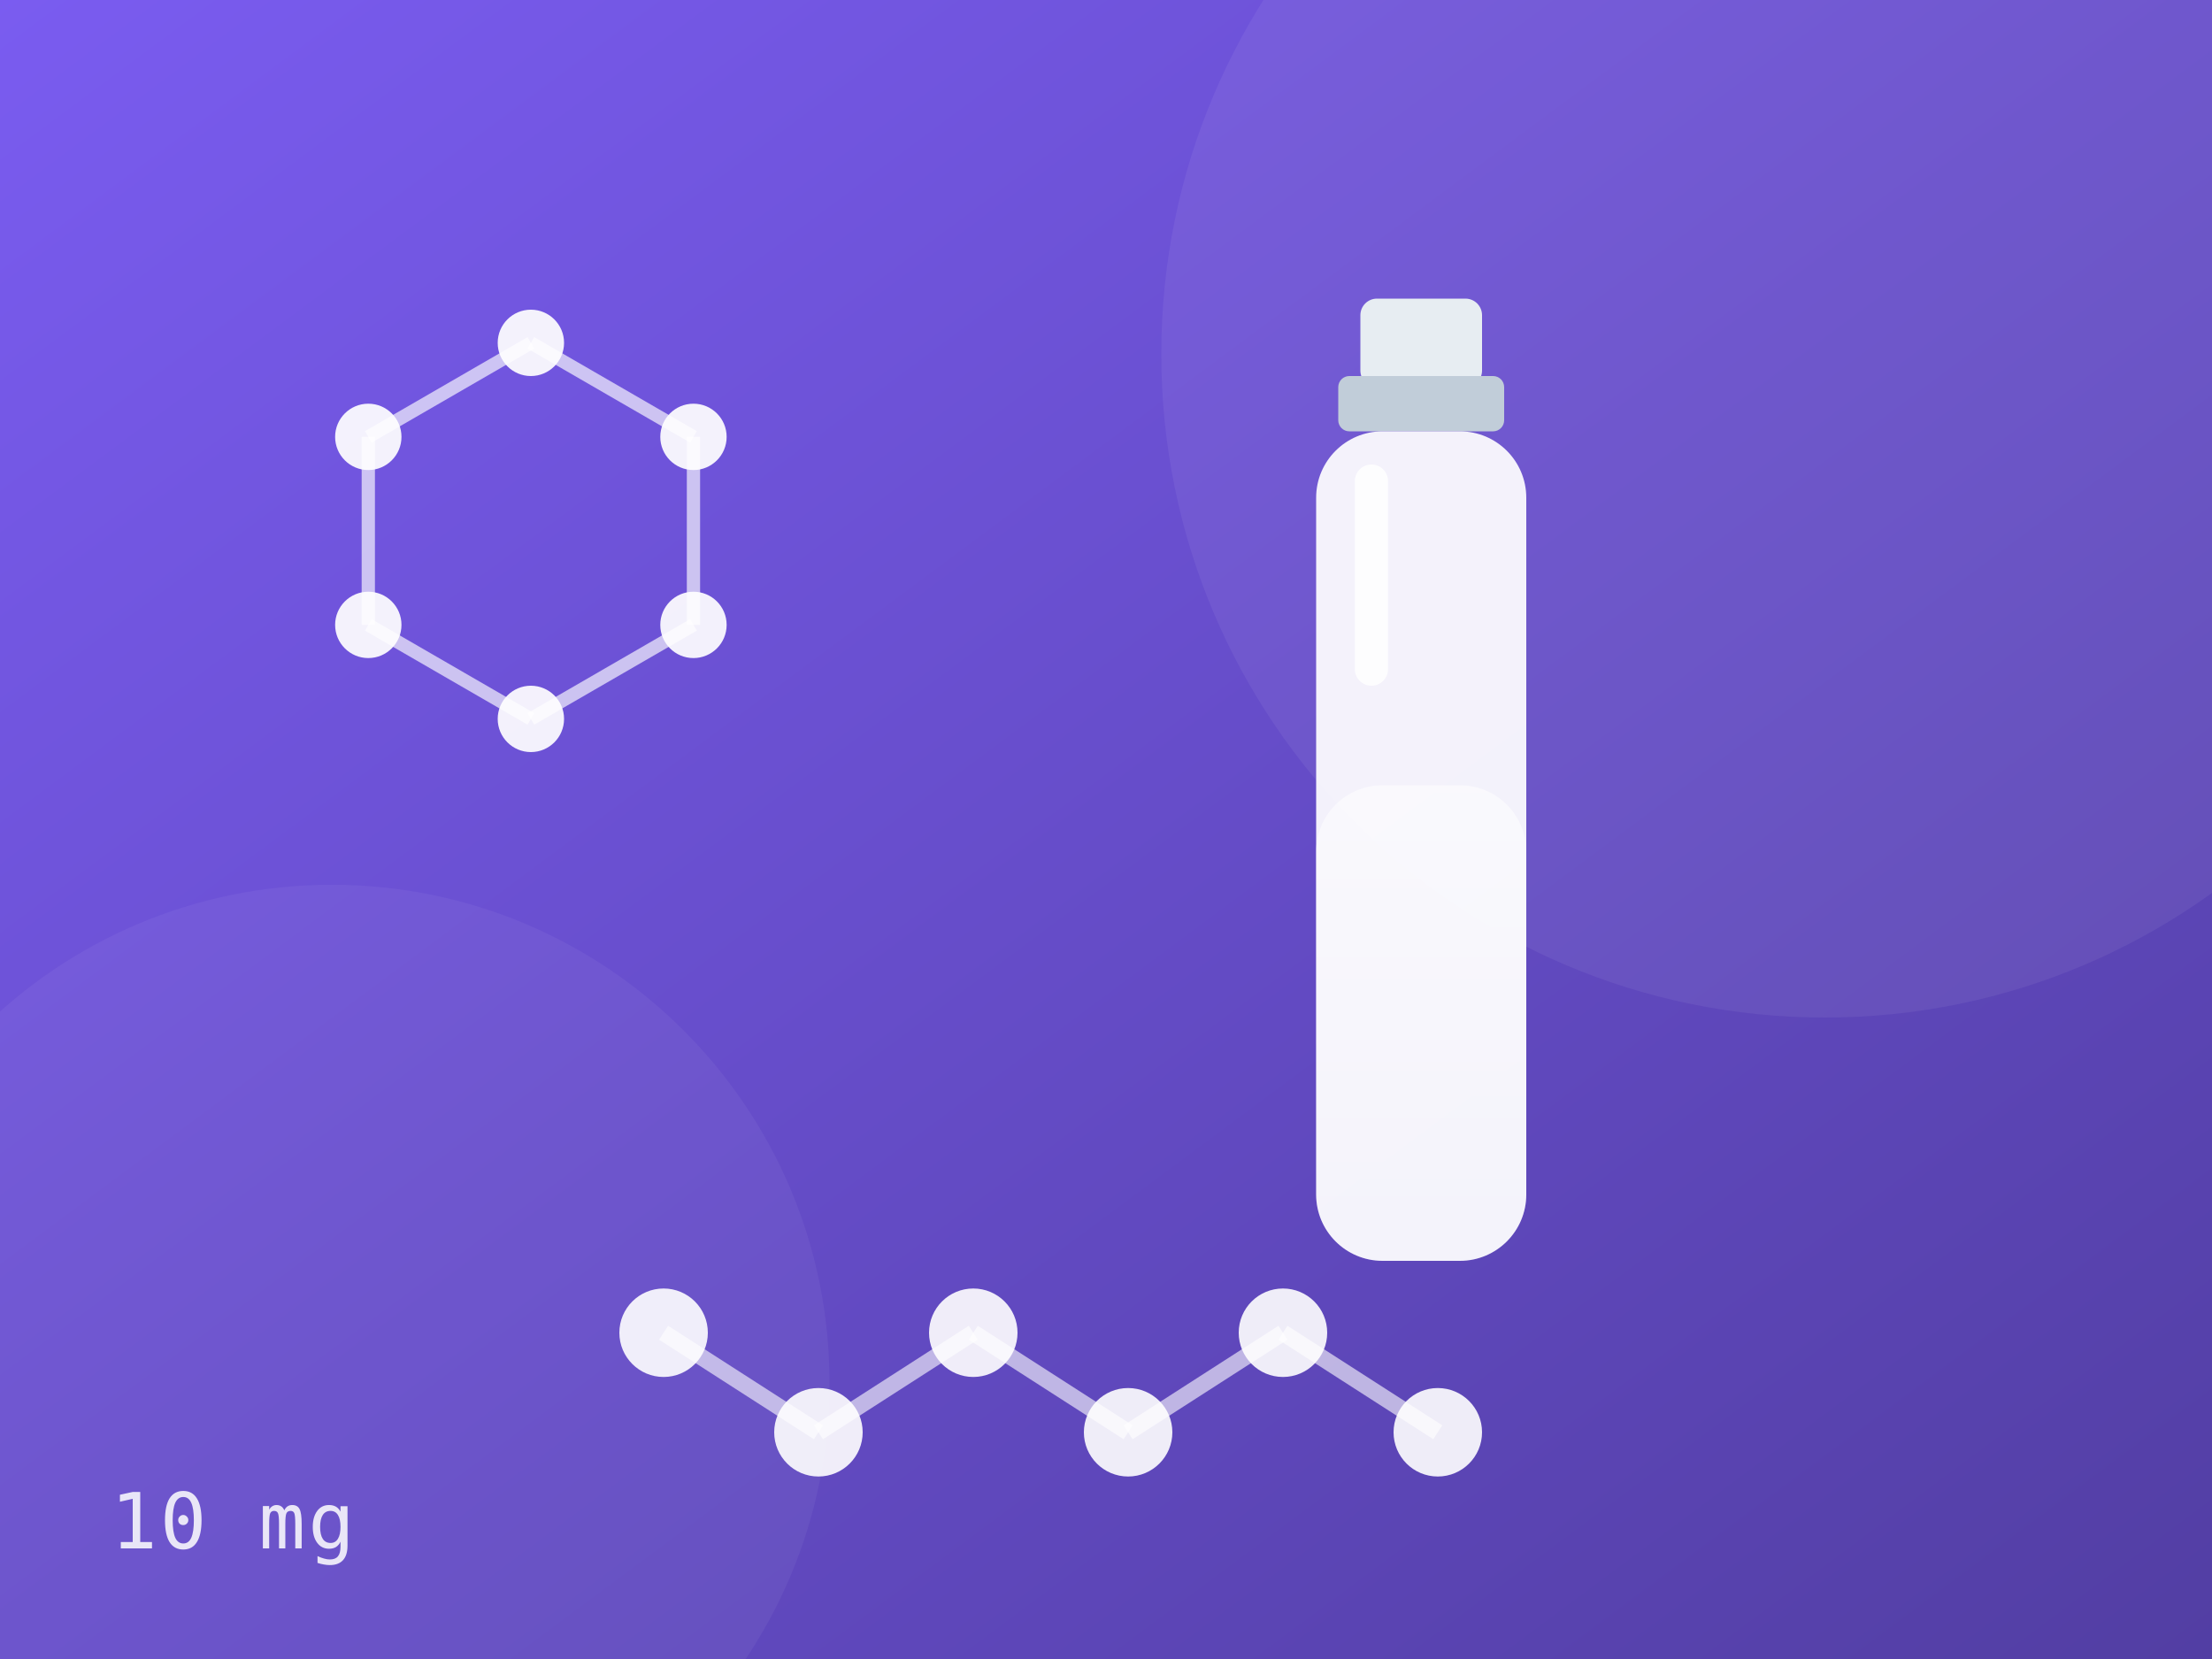
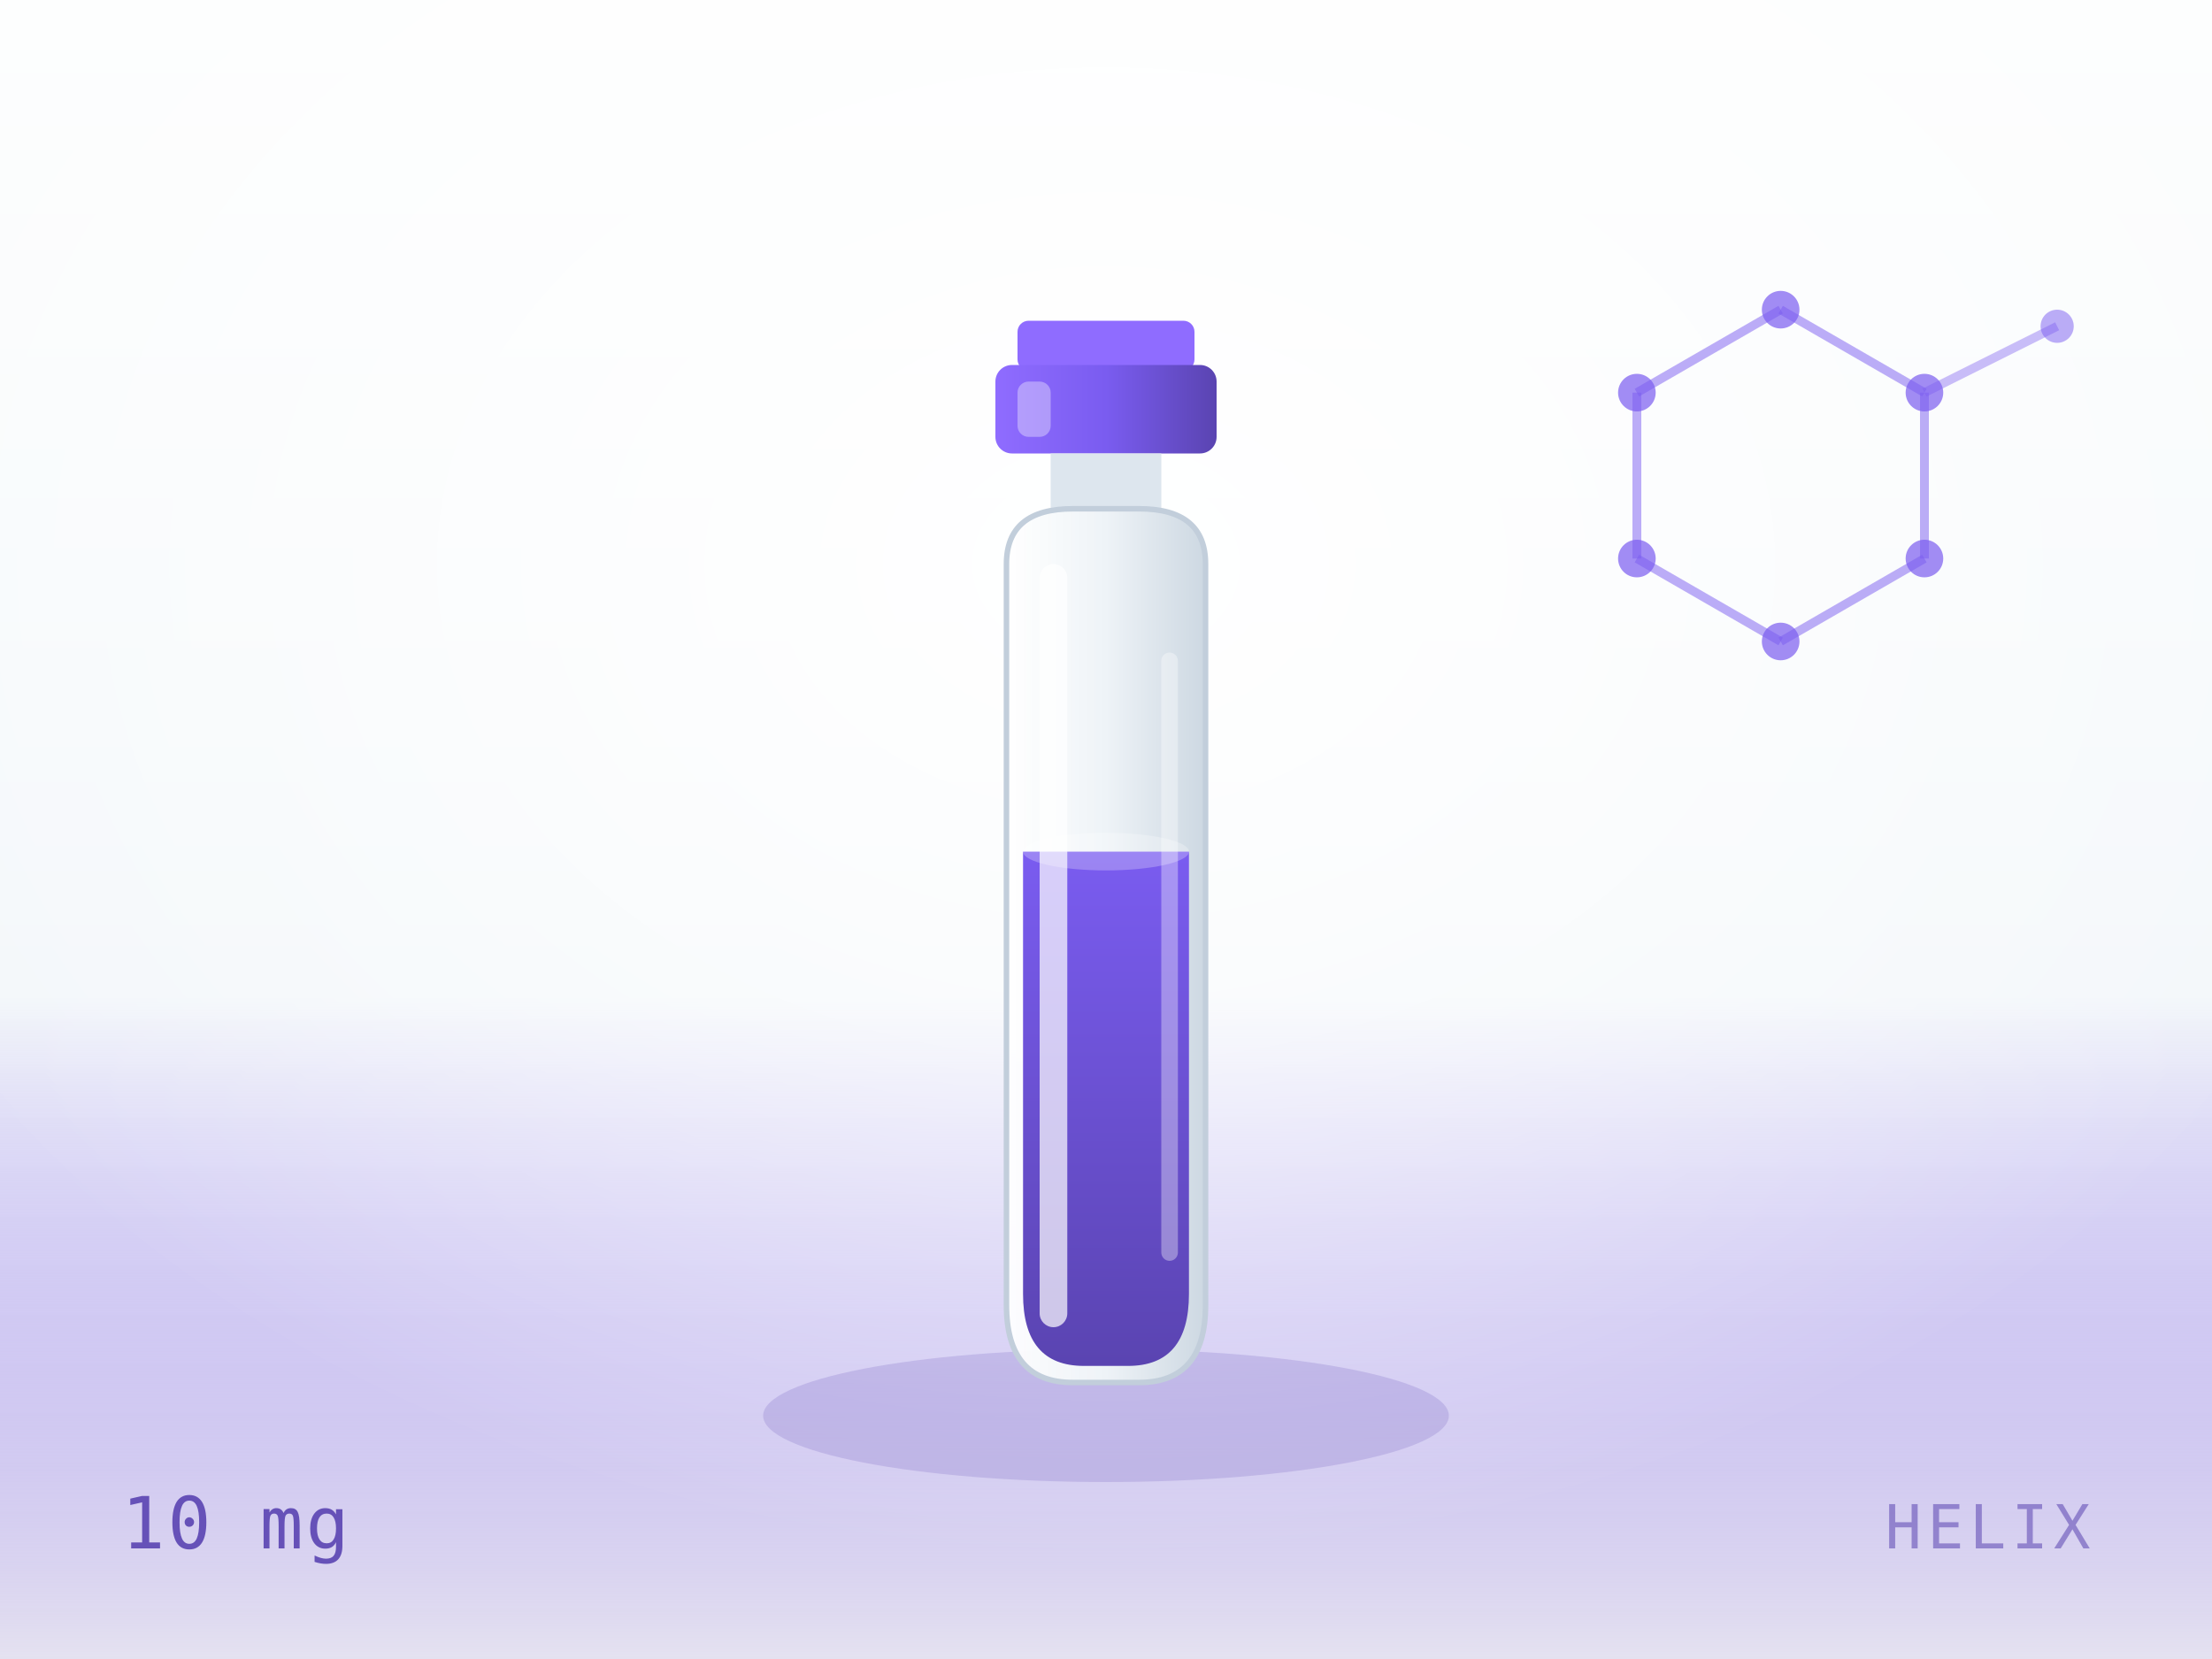
<svg xmlns="http://www.w3.org/2000/svg" viewBox="0 0 400 300" role="img" aria-label="Matrixyl (Pal-KTTKS) – 10 mg Vial">
  <defs>
-     <linearGradient id="bg" x1="0" y1="0" x2="1" y2="1">
+     <linearGradient id="bgmatrixyl" x1="0" y1="0" x2="0" y2="1">
+       <stop offset="0" stop-color="#fdfefe" />
+       <stop offset="0.6" stop-color="#f3f7fa" />
+       <stop offset="1" stop-color="#7a5cf0" stop-opacity="0.10" />
+     </linearGradient>
+     <radialGradient id="spotmatrixyl" cx="50%" cy="34%" r="60%">
+       <stop offset="0" stop-color="#ffffff" />
+       <stop offset="1" stop-color="#ffffff" stop-opacity="0" />
+     </radialGradient>
+     <linearGradient id="glassmatrixyl" x1="0" y1="0" x2="1" y2="0">
+       <stop offset="0" stop-color="#ffffff" stop-opacity="0.95" />
+       <stop offset="0.5" stop-color="#eef3f7" />
+       <stop offset="1" stop-color="#cdd8e2" />
+     </linearGradient>
+     <linearGradient id="liqmatrixyl" x1="0" y1="0" x2="0" y2="1">
      <stop offset="0" stop-color="#7a5cf0" />
-       <stop offset="1" stop-color="#523ea3" />
+       <stop offset="1" stop-color="#5a44b1" />
    </linearGradient>
-     <linearGradient id="liq" x1="0" y1="0" x2="0" y2="1">
-       <stop offset="0" stop-color="#fff" stop-opacity=".55" />
-       <stop offset="1" stop-color="#fff" stop-opacity=".12" />
+     <linearGradient id="capmatrixyl" x1="0" y1="0" x2="1" y2="0">
+       <stop offset="0" stop-color="#8f6cff" />
+       <stop offset="0.5" stop-color="#7a5cf0" />
+       <stop offset="1" stop-color="#5a44b1" />
    </linearGradient>
  </defs>
-   <rect width="400" height="300" fill="url(#bg)" />
-   <circle cx="330" cy="64" r="120" fill="#fff" opacity="0.06" />
-   <circle cx="60" cy="250" r="90" fill="#fff" opacity="0.05" />
-   <line x1="96.0" y1="62.0" x2="125.4" y2="79.0" stroke="#fff" stroke-width="2.4" opacity="0.65" />
-   <line x1="125.4" y1="79.0" x2="125.4" y2="113.0" stroke="#fff" stroke-width="2.4" opacity="0.65" />
-   <line x1="125.4" y1="113.0" x2="96.0" y2="130.0" stroke="#fff" stroke-width="2.4" opacity="0.65" />
-   <line x1="96.0" y1="130.0" x2="66.6" y2="113.0" stroke="#fff" stroke-width="2.4" opacity="0.65" />
-   <line x1="66.6" y1="113.0" x2="66.6" y2="79.0" stroke="#fff" stroke-width="2.4" opacity="0.65" />
-   <line x1="66.6" y1="79.0" x2="96.0" y2="62.0" stroke="#fff" stroke-width="2.4" opacity="0.65" />
-   <circle cx="96.0" cy="62.0" r="6" fill="#fff" opacity="0.92" />
-   <circle cx="125.4" cy="79.0" r="6" fill="#fff" opacity="0.92" />
-   <circle cx="125.4" cy="113.0" r="6" fill="#fff" opacity="0.92" />
-   <circle cx="96.0" cy="130.0" r="6" fill="#fff" opacity="0.92" />
-   <circle cx="66.6" cy="113.0" r="6" fill="#fff" opacity="0.92" />
-   <circle cx="66.6" cy="79.0" r="6" fill="#fff" opacity="0.92" />
-   <circle cx="120" cy="241" r="8" fill="#fff" opacity="0.9" />
-   <line x1="120" y1="241" x2="148" y2="259" stroke="#fff" stroke-width="3" opacity="0.6" />
-   <circle cx="148" cy="259" r="8" fill="#fff" opacity="0.9" />
-   <line x1="148" y1="259" x2="176" y2="241" stroke="#fff" stroke-width="3" opacity="0.6" />
-   <circle cx="176" cy="241" r="8" fill="#fff" opacity="0.9" />
-   <line x1="176" y1="241" x2="204" y2="259" stroke="#fff" stroke-width="3" opacity="0.6" />
-   <circle cx="204" cy="259" r="8" fill="#fff" opacity="0.9" />
-   <line x1="204" y1="259" x2="232" y2="241" stroke="#fff" stroke-width="3" opacity="0.6" />
-   <circle cx="232" cy="241" r="8" fill="#fff" opacity="0.9" />
-   <line x1="232" y1="241" x2="260" y2="259" stroke="#fff" stroke-width="3" opacity="0.6" />
-   <circle cx="260" cy="259" r="8" fill="#fff" opacity="0.9" />
-   <g transform="translate(232,68)">
-     <rect x="14" y="-14" width="22" height="16" rx="3" fill="#e7edf2" />
-     <rect x="10" y="0" width="30" height="10" rx="2" fill="#c1cdd9" />
-     <rect x="6" y="10" width="38" height="150" rx="12" fill="#fff" opacity="0.92" />
-     <rect x="6" y="74" width="38" height="86" rx="12" fill="url(#liq)" />
-     <rect x="13" y="16" width="6" height="40" rx="3" fill="#fff" opacity="0.85" />
+   <rect width="400" height="300" fill="url(#bgmatrixyl)" />
+   <rect width="400" height="300" fill="url(#spotmatrixyl)" />
+   <line x1="322.0" y1="56.0" x2="348.0" y2="71.0" stroke="#7a5cf0" stroke-width="1.6" opacity="0.5" />
+   <line x1="348.0" y1="71.0" x2="348.0" y2="101.0" stroke="#7a5cf0" stroke-width="1.6" opacity="0.5" />
+   <line x1="348.0" y1="101.0" x2="322.0" y2="116.0" stroke="#7a5cf0" stroke-width="1.6" opacity="0.5" />
+   <line x1="322.0" y1="116.0" x2="296.0" y2="101.0" stroke="#7a5cf0" stroke-width="1.6" opacity="0.5" />
+   <line x1="296.0" y1="101.0" x2="296.0" y2="71.0" stroke="#7a5cf0" stroke-width="1.6" opacity="0.5" />
+   <line x1="296.0" y1="71.0" x2="322.0" y2="56.0" stroke="#7a5cf0" stroke-width="1.6" opacity="0.5" />
+   <circle cx="322.0" cy="56.0" r="3.4" fill="#7a5cf0" opacity="0.7" />
+   <circle cx="348.0" cy="71.0" r="3.4" fill="#7a5cf0" opacity="0.7" />
+   <circle cx="348.0" cy="101.0" r="3.4" fill="#7a5cf0" opacity="0.7" />
+   <circle cx="322.0" cy="116.0" r="3.4" fill="#7a5cf0" opacity="0.7" />
+   <circle cx="296.0" cy="101.0" r="3.4" fill="#7a5cf0" opacity="0.7" />
+   <circle cx="296.0" cy="71.0" r="3.4" fill="#7a5cf0" opacity="0.7" />
+   <line x1="348.0" y1="71.0" x2="372.0" y2="59.0" stroke="#7a5cf0" stroke-width="1.6" opacity="0.4" />
+   <circle cx="372.0" cy="59.0" r="3" fill="#7a5cf0" opacity="0.5" />
+   <ellipse cx="200" cy="256" rx="62" ry="12" fill="#5a44b1" opacity="0.18" />
+   <g transform="translate(168,58)">
+     <rect x="16" y="0" width="32" height="9" rx="2" fill="#8f6cff" />
+     <rect x="12" y="8" width="40" height="16" rx="3" fill="url(#capmatrixyl)" />
+     <rect x="16" y="11" width="6" height="10" rx="2" fill="#ffffff" opacity="0.35" />
+     <rect x="22" y="24" width="20" height="10" fill="#dde6ee" />
+     <path d="M14 44 Q14 34 26 34 H38 Q50 34 50 44 V178 Q50 192 38 192 H26 Q14 192 14 178 Z" fill="url(#glassmatrixyl)" stroke="#c2cedb" stroke-width="1" />
+     <path d="M17 96 H47 V176 Q47 189 36 189 H28 Q17 189 17 176 Z" fill="url(#liqmatrixyl)" />
+     <ellipse cx="32" cy="96" rx="15" ry="3.4" fill="#ffffff" opacity="0.25" />
+     <rect x="20" y="44" width="5" height="138" rx="2.5" fill="#ffffff" opacity="0.7" />
+     <rect x="42" y="60" width="3" height="110" rx="1.5" fill="#ffffff" opacity="0.35" />
  </g>
-   <text x="20" y="280" font-family="'Spline Sans Mono', monospace" font-size="14" fill="#fff" opacity="0.85" letter-spacing="0.5">10 mg</text>
+   <text x="22" y="280" font-family="'Spline Sans Mono', ui-monospace, monospace" font-size="13" fill="#5a44b1" opacity="0.9" letter-spacing="0.5">10 mg</text>
+   <text x="378" y="280" text-anchor="end" font-family="'Spline Sans Mono', ui-monospace, monospace" font-size="11" fill="#5a44b1" opacity="0.55" letter-spacing="1">HELIX</text>
</svg>
